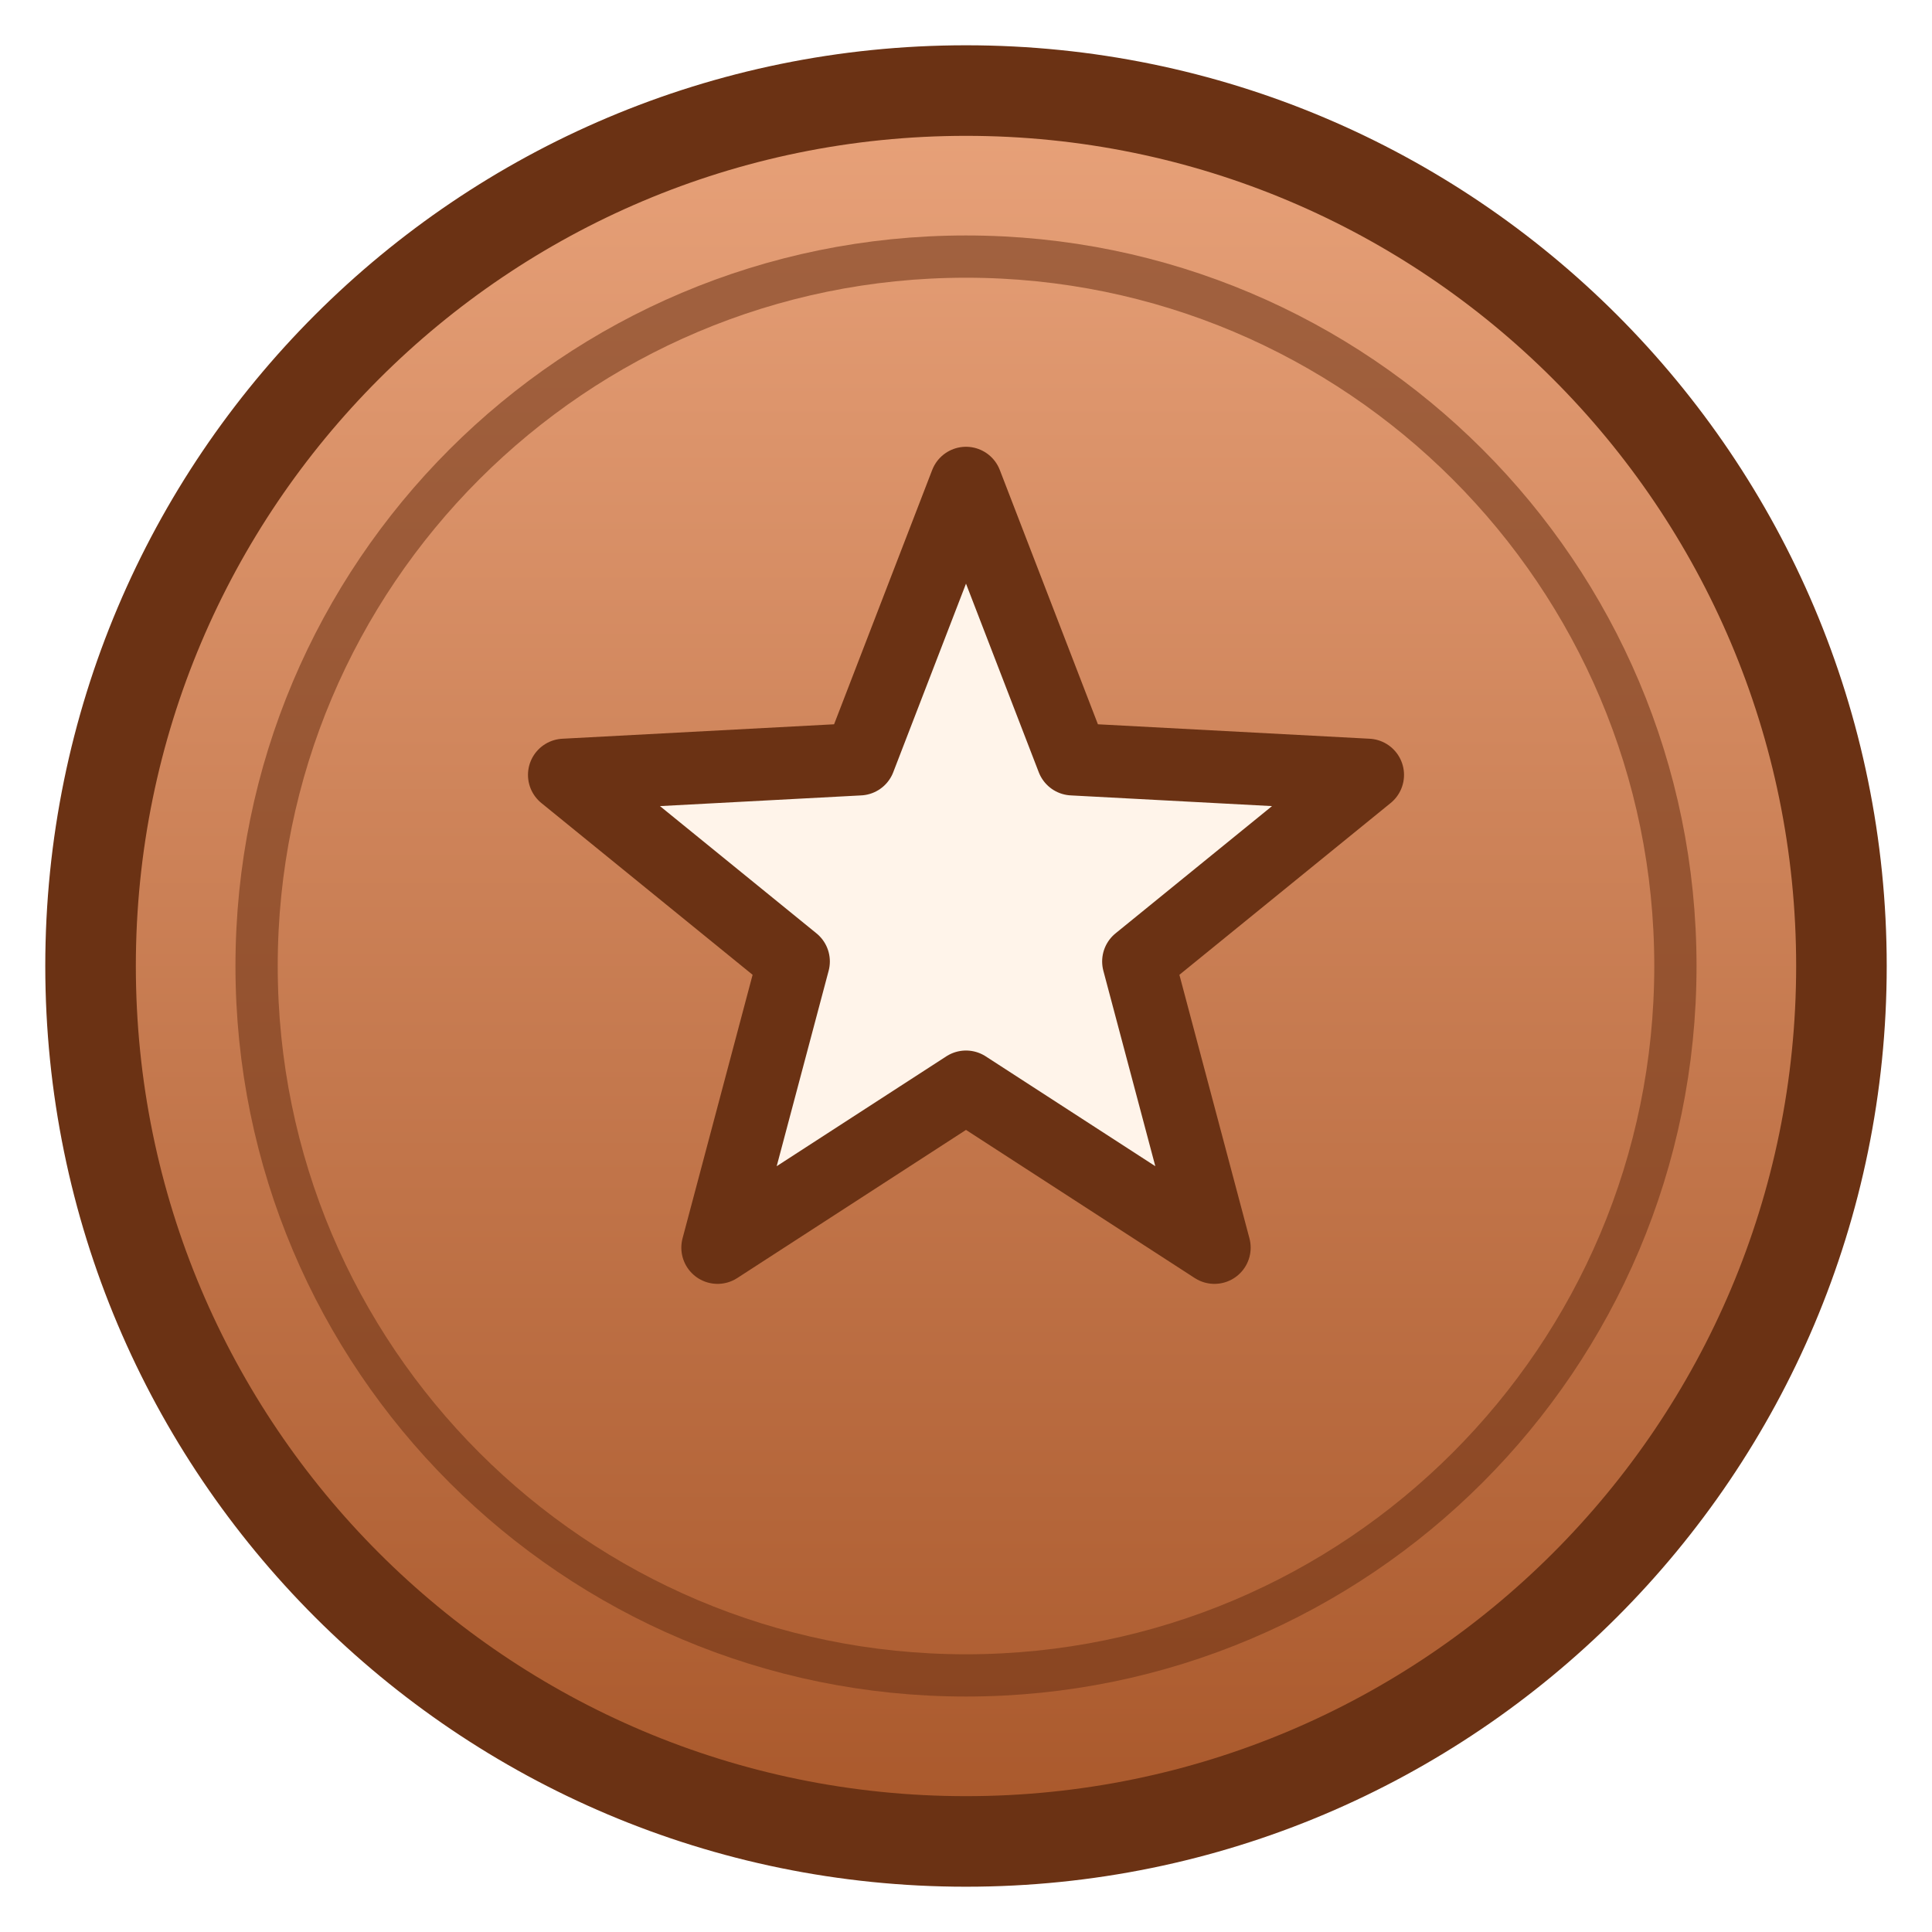
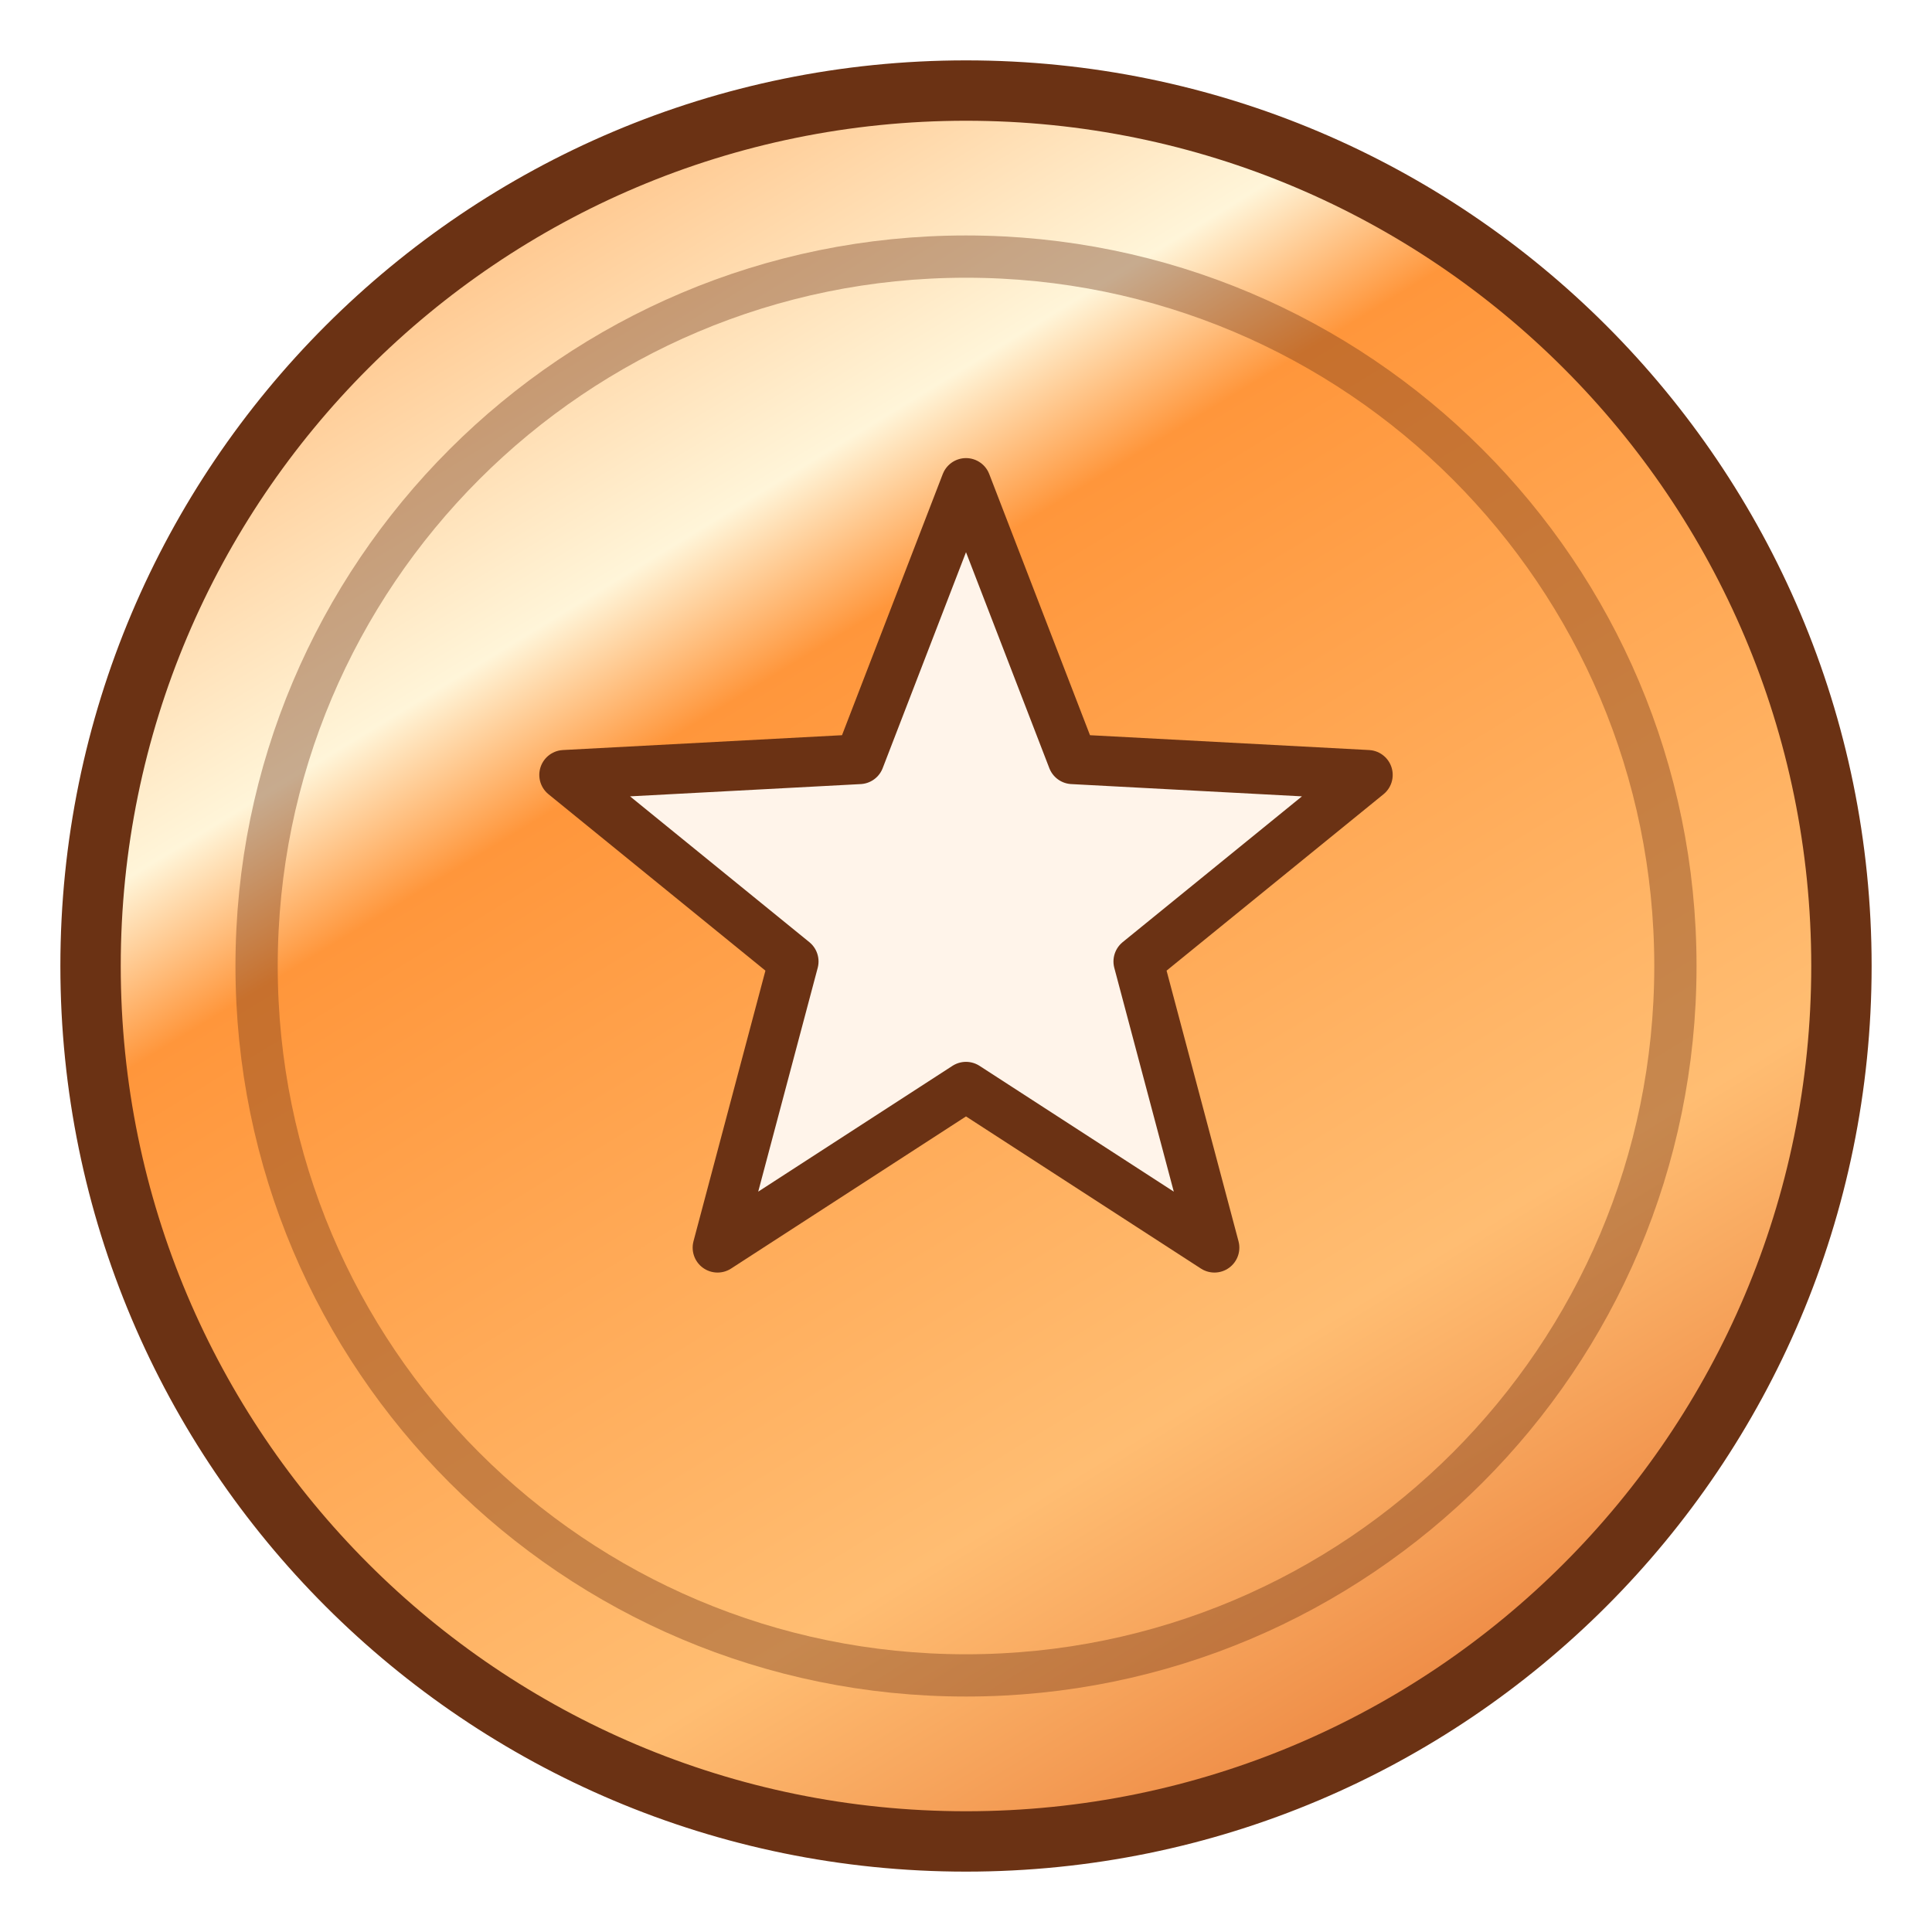
<svg xmlns="http://www.w3.org/2000/svg" viewBox="0 0 64 64" width="64" height="64">
  <defs>
-     <linearGradient id="g-bronze" x1="0" y1="0" x2="0" y2="1">
-       <stop offset="0" stop-color="#E8A27A" />
-       <stop offset="1" stop-color="#A9582B" />
+     <linearGradient id="g-bronze" x1="15%" y1="0%" x2="76%" y2="100%">
+       <stop offset="0%" stop-color="#FFAE65" />
+       <stop offset="27%" stop-color="#FFF5D9" />
+       <stop offset="35%" stop-color="#FF963B" />
+       <stop offset="76%" stop-color="#FFBD72" />
+       <stop offset="100%" stop-color="#E97C38" />
    </linearGradient>
  </defs>
-   <g fill="url(#g-bronze)" stroke="#6B3214" stroke-width="3">
+   <g fill="url(#g-bronze)" stroke="#6B3214" stroke-width="2">
    <circle cx="32" cy="32" r="29" />
  </g>
-   <g fill="none" stroke="#6B3214" stroke-width="1.4" opacity=".55">
+   <g fill="none" stroke="#6B3214" stroke-width="1.4" opacity=".38">
    <circle cx="32" cy="32" r="23.5" />
  </g>
-   <polygon points="32.00,16.00 35.53,25.15 45.31,25.67 37.71,31.85 40.23,41.33 32.00,36.00 23.77,41.33 26.29,31.85 18.69,25.67 28.47,25.15" fill="#FFF4EA" stroke="#6B3214" stroke-width="2.4" stroke-linejoin="round" />
+   <polygon points="32.00,16.00 35.53,25.15 45.31,25.67 37.71,31.85 40.23,41.33 32.00,36.00 23.77,41.33 26.29,31.85 18.69,25.67 28.47,25.15" fill="#FFF4EA" stroke="#6B3214" stroke-width="1.65" stroke-linejoin="round" />
</svg>
